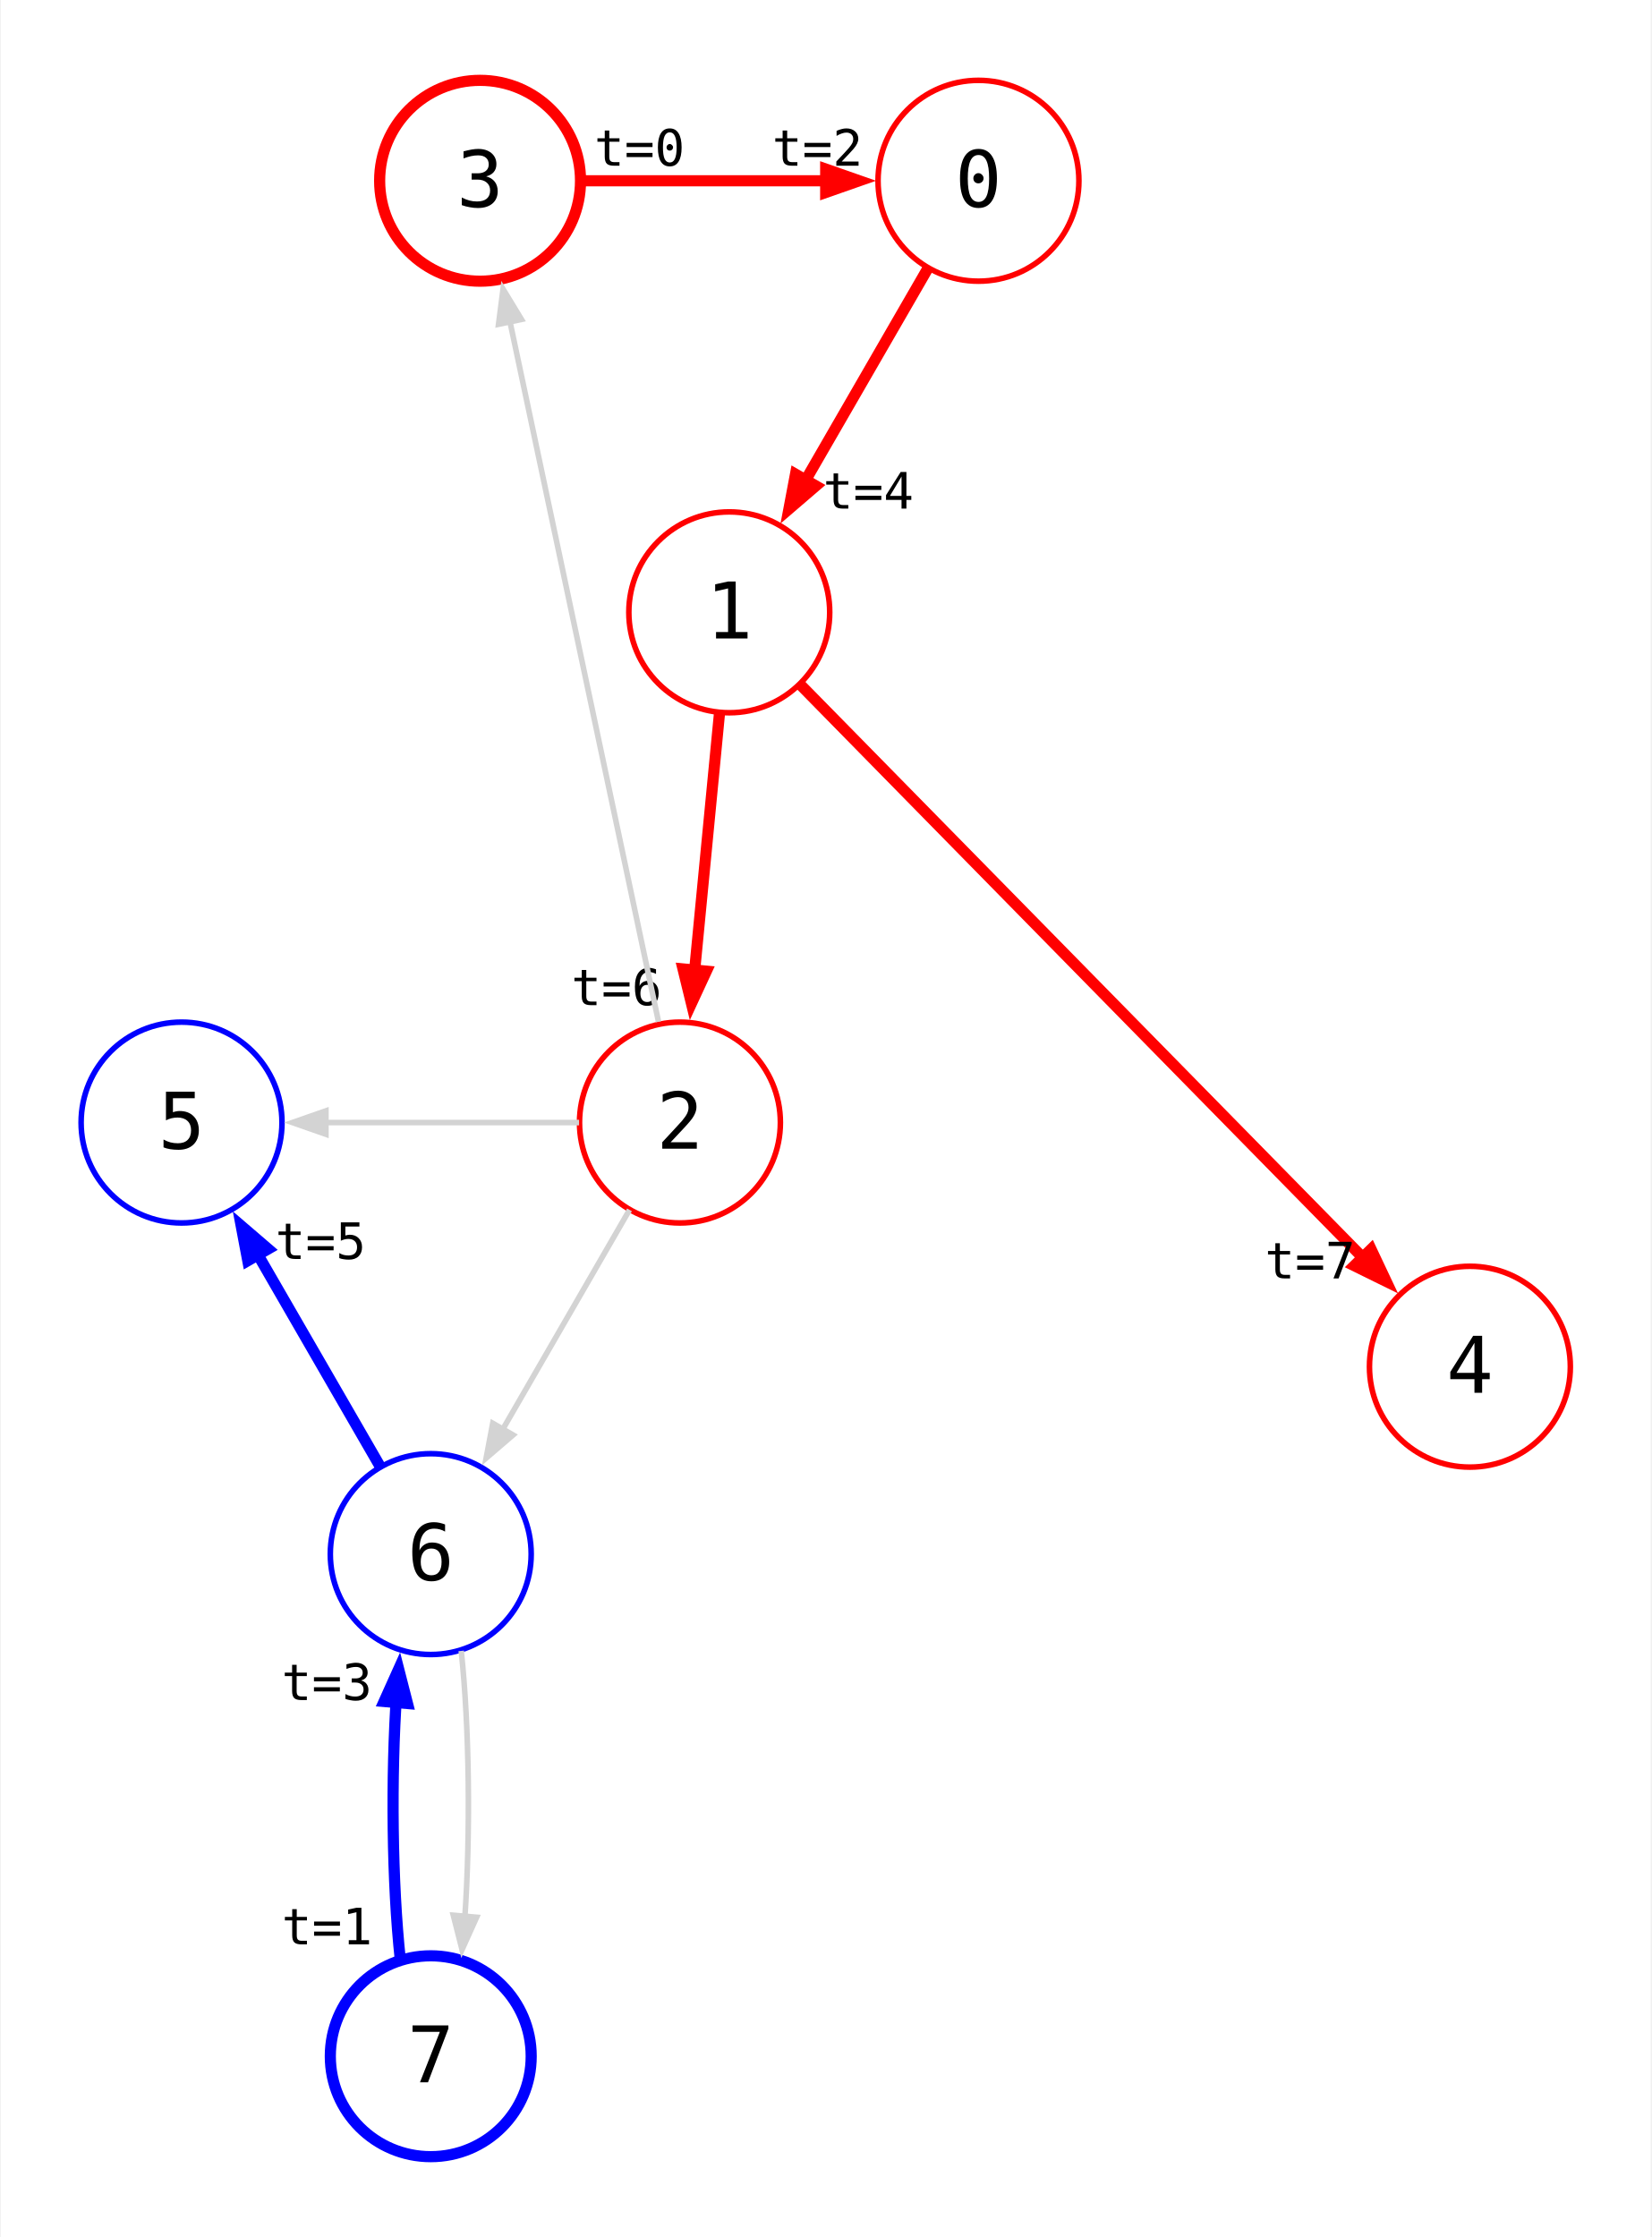
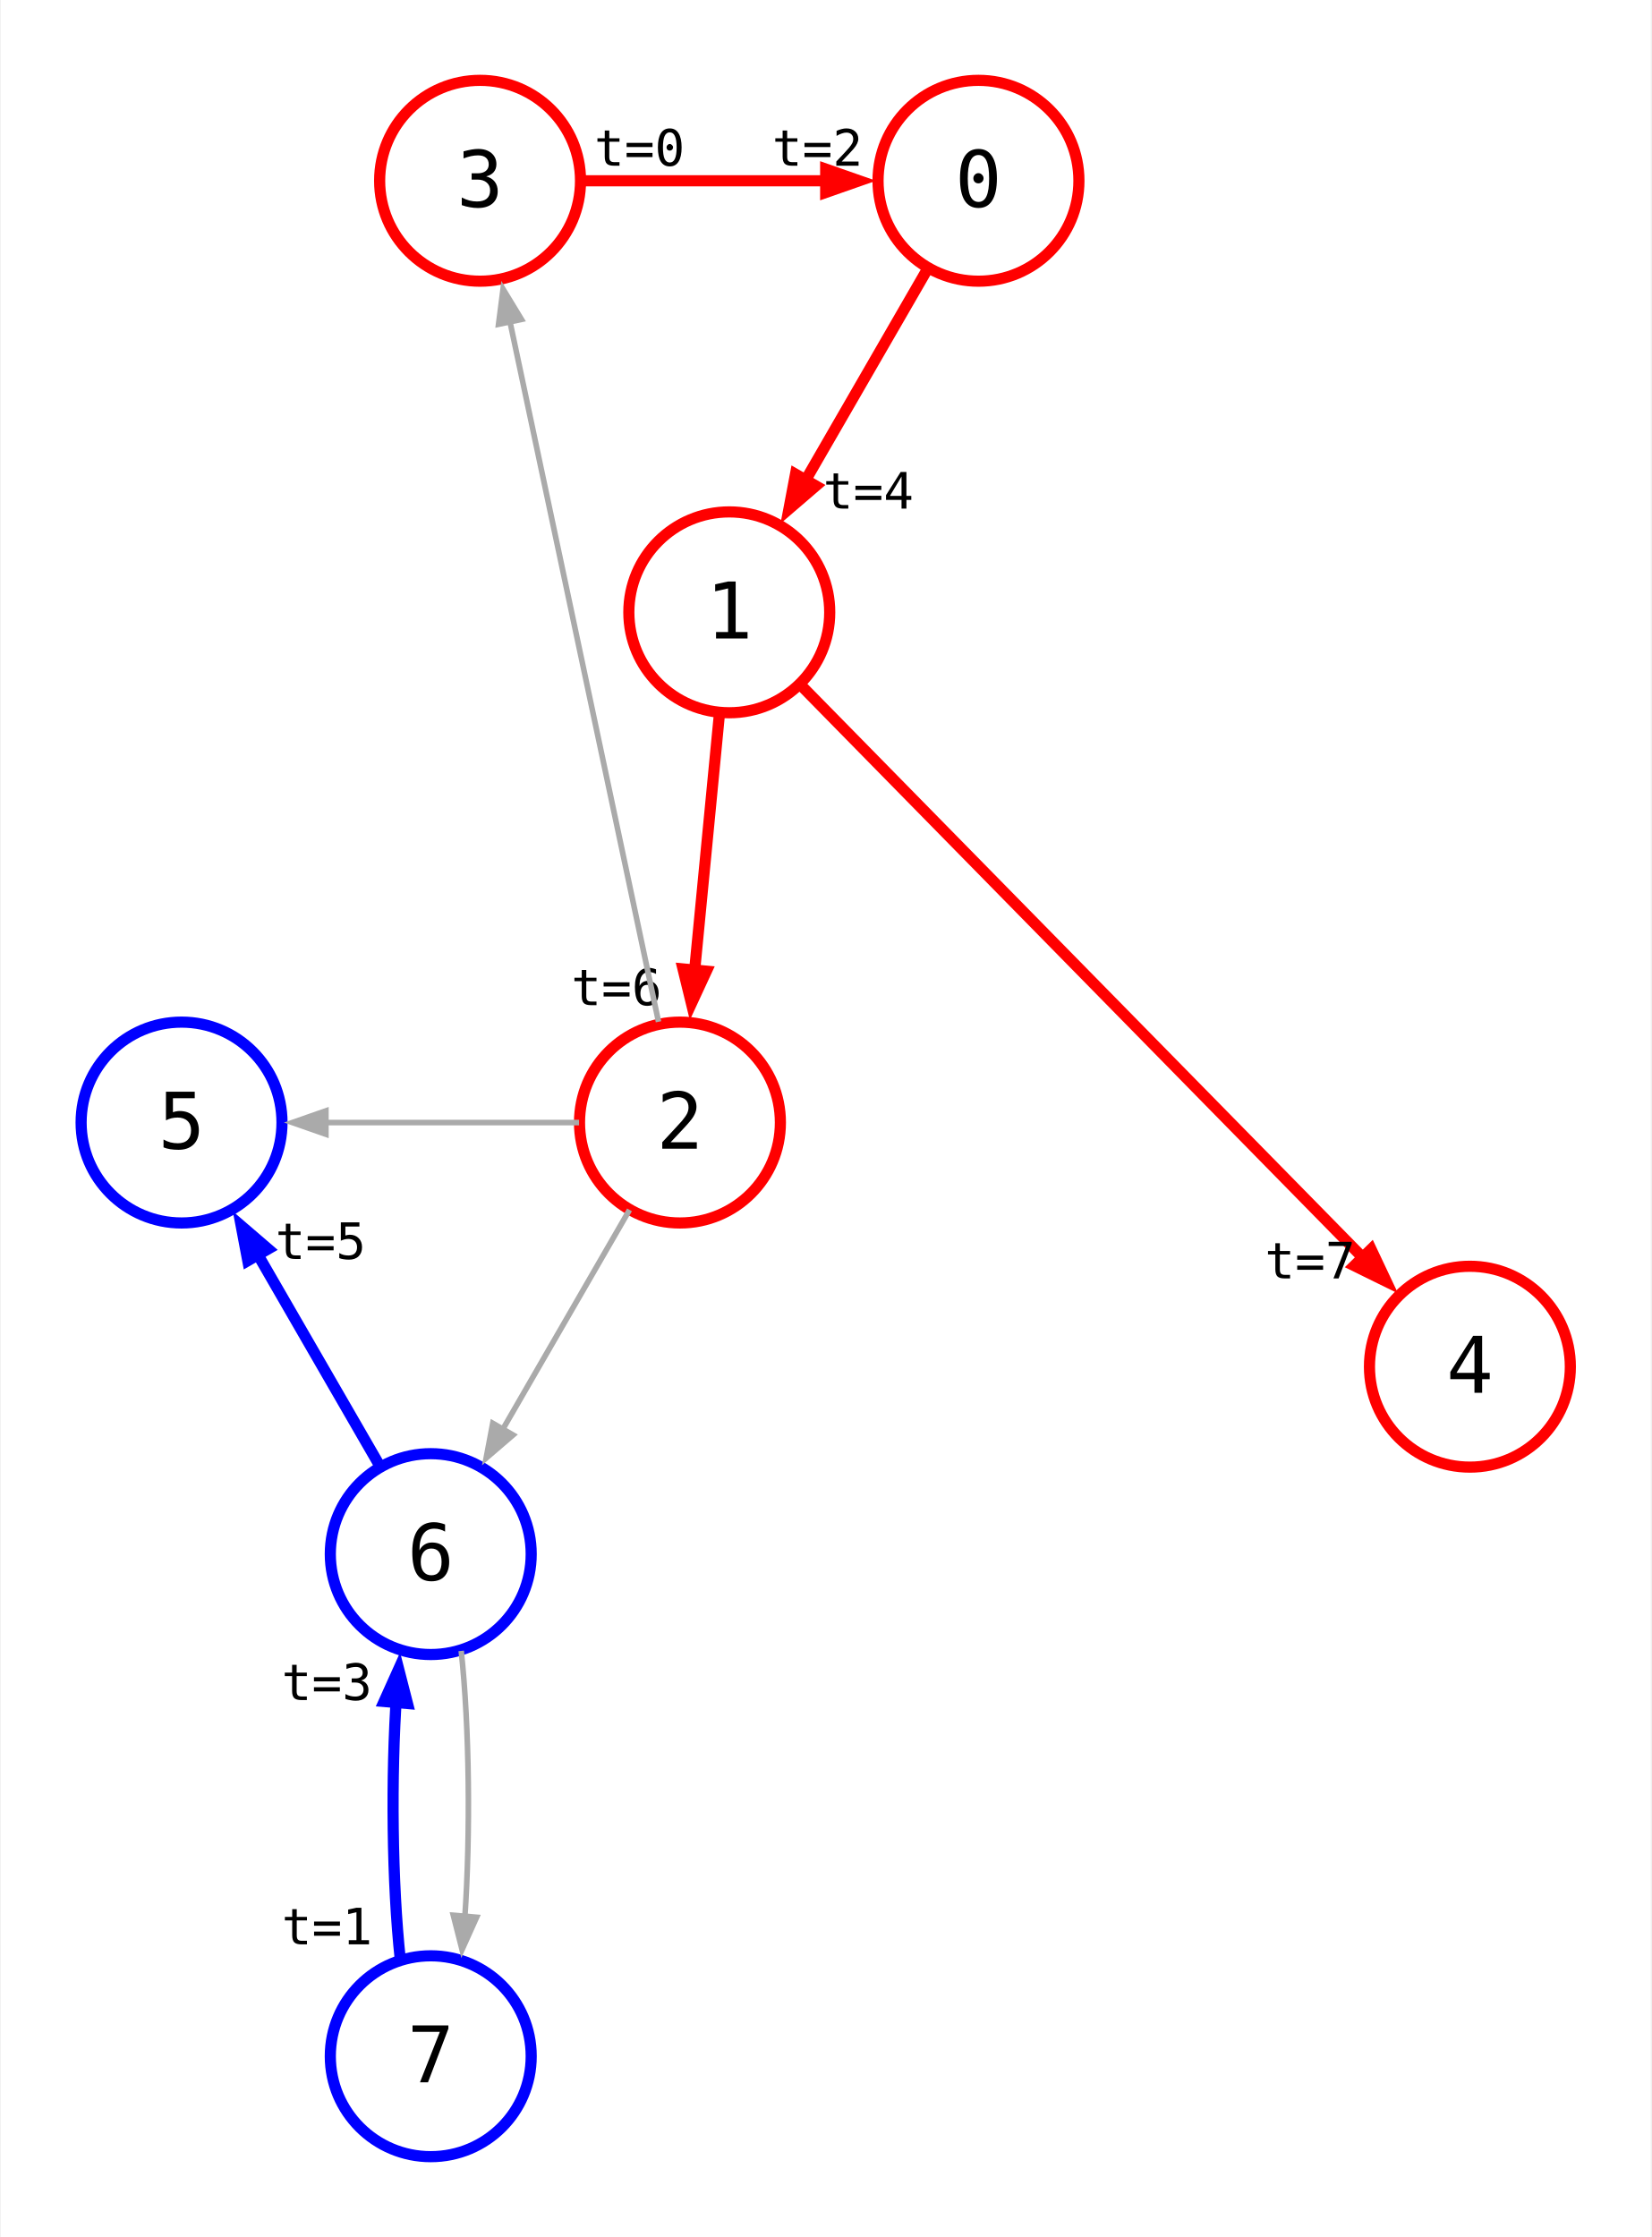
<svg xmlns="http://www.w3.org/2000/svg" width="296pt" height="401pt" viewBox="0.00 0.00 295.69 400.95">
  <g id="graph0" class="graph" transform="scale(1 1) rotate(0) translate(14.4 386.55)">
    <polygon fill="white" stroke="none" points="-14.4,14.4 -14.4,-386.55 281.29,-386.55 281.29,14.4 -14.4,14.4" />
    <g id="node1" class="node">
      <ellipse fill="none" stroke="red" stroke-width="2" cx="71.5" cy="-354.15" rx="18" ry="18" />
      <text text-anchor="middle" x="71.5" y="-349.47" font-family="monospace" font-size="14.00">3</text>
    </g>
    <g id="node2" class="node">
-       <ellipse fill="none" stroke="red" cx="160.82" cy="-354.15" rx="18" ry="18" />
+       <ellipse fill="none" stroke="red" stroke-width="2" cx="160.82" cy="-354.15" rx="18" ry="18" />
      <text text-anchor="middle" x="160.82" y="-349.47" font-family="monospace" font-size="14.00">0</text>
    </g>
    <g id="edge1" class="edge">
      <path fill="none" stroke="red" stroke-width="2" d="M89.58,-354.15C102.68,-354.15 120.6,-354.15 135.18,-354.15" />
      <polygon fill="red" stroke="red" stroke-width="2" points="133.44,-356.25 139.44,-354.15 133.44,-352.05 133.44,-356.25" />
      <text text-anchor="middle" x="131.96" y="-356.85" font-family="monospace" font-size="9.00">t=2 </text>
      <text text-anchor="middle" x="100.08" y="-356.85" font-family="monospace" font-size="9.00">t=0 </text>
    </g>
    <g id="node3" class="node">
-       <ellipse fill="none" stroke="red" cx="116.16" cy="-276.8" rx="18" ry="18" />
+       <ellipse fill="none" stroke="red" stroke-width="2" cx="116.16" cy="-276.8" rx="18" ry="18" />
      <text text-anchor="middle" x="116.16" y="-272.12" font-family="monospace" font-size="14.00">1</text>
    </g>
    <g id="edge2" class="edge">
      <path fill="none" stroke="red" stroke-width="2" d="M151.78,-338.5C145.23,-327.14 136.27,-311.63 128.98,-299" />
      <polygon fill="red" stroke="red" stroke-width="2" points="131.67,-299.46 126.85,-295.32 128.03,-301.56 131.67,-299.46" />
      <text text-anchor="middle" x="141.09" y="-295.39" font-family="monospace" font-size="9.00">   t=4</text>
    </g>
    <g id="node4" class="node">
-       <ellipse fill="none" stroke="red" cx="107.32" cy="-185.35" rx="18" ry="18" />
+       <ellipse fill="none" stroke="red" stroke-width="2" cx="107.32" cy="-185.35" rx="18" ry="18" />
      <text text-anchor="middle" x="107.32" y="-180.67" font-family="monospace" font-size="14.00">2</text>
    </g>
    <g id="edge3" class="edge">
      <path fill="none" stroke="red" stroke-width="2" d="M114.41,-258.73C113.09,-245.04 111.25,-226.06 109.78,-210.83" />
      <polygon fill="red" stroke="red" stroke-width="2" points="112.05,-212.48 109.38,-206.71 107.87,-212.88 112.05,-212.48" />
      <text text-anchor="middle" x="95.96" y="-206.39" font-family="monospace" font-size="9.00">t=6  </text>
    </g>
    <g id="node5" class="node">
-       <ellipse fill="none" stroke="red" cx="248.89" cy="-141.59" rx="18" ry="18" />
+       <ellipse fill="none" stroke="red" stroke-width="2" cx="248.89" cy="-141.59" rx="18" ry="18" />
      <text text-anchor="middle" x="248.89" y="-136.92" font-family="monospace" font-size="14.00">4</text>
    </g>
    <g id="edge4" class="edge">
      <path fill="none" stroke="red" stroke-width="2" d="M128.89,-263.83C152.61,-239.67 203.65,-187.68 230.89,-159.93" />
      <polygon fill="red" stroke="red" stroke-width="2" points="231.18,-162.63 233.89,-156.88 228.18,-159.69 231.18,-162.63" />
      <text text-anchor="middle" x="220.26" y="-157.41" font-family="monospace" font-size="9.00">t=7   </text>
    </g>
    <g id="edge5" class="edge">
-       <path fill="none" stroke="lightgray" d="M103.48,-203.41C97.07,-233.62 84.17,-294.44 76.86,-328.88" />
-       <polygon fill="lightgray" stroke="lightgray" points="74.81,-328.43 75.62,-334.73 78.92,-329.3 74.81,-328.43" />
+       <path fill="none" stroke="#aaaaaa" d="M103.48,-203.41C97.07,-233.62 84.17,-294.44 76.86,-328.88" />
+       <polygon fill="#aaaaaa" stroke="#aaaaaa" points="74.81,-328.43 75.62,-334.73 78.92,-329.3 74.81,-328.43" />
    </g>
    <g id="node7" class="node">
-       <ellipse fill="none" stroke="blue" cx="62.66" cy="-108" rx="18" ry="18" />
+       <ellipse fill="none" stroke="blue" stroke-width="2" cx="62.66" cy="-108" rx="18" ry="18" />
      <text text-anchor="middle" x="62.66" y="-103.33" font-family="monospace" font-size="14.00">6</text>
    </g>
    <g id="edge7" class="edge">
-       <path fill="none" stroke="lightgray" d="M98.28,-169.7C91.72,-158.34 82.77,-142.83 75.47,-130.2" />
-       <polygon fill="lightgray" stroke="lightgray" points="77.41,-129.35 72.59,-125.21 73.77,-131.45 77.41,-129.35" />
+       <path fill="none" stroke="#aaaaaa" d="M98.28,-169.7C91.72,-158.34 82.77,-142.83 75.47,-130.2" />
+       <polygon fill="#aaaaaa" stroke="#aaaaaa" points="77.41,-129.35 72.59,-125.21 73.77,-131.45 77.41,-129.35" />
    </g>
    <g id="node8" class="node">
-       <ellipse fill="none" stroke="blue" cx="18" cy="-185.35" rx="18" ry="18" />
+       <ellipse fill="none" stroke="blue" stroke-width="2" cx="18" cy="-185.35" rx="18" ry="18" />
      <text text-anchor="middle" x="18" y="-180.67" font-family="monospace" font-size="14.00">5</text>
    </g>
    <g id="edge6" class="edge">
-       <path fill="none" stroke="lightgray" d="M89.24,-185.35C76.13,-185.35 58.22,-185.35 43.63,-185.35" />
-       <polygon fill="lightgray" stroke="lightgray" points="43.87,-183.25 37.87,-185.35 43.87,-187.45 43.87,-183.25" />
+       <path fill="none" stroke="#aaaaaa" d="M89.24,-185.35C76.13,-185.35 58.22,-185.35 43.63,-185.35" />
+       <polygon fill="#aaaaaa" stroke="#aaaaaa" points="43.87,-183.25 37.87,-185.35 43.87,-187.45 43.87,-183.25" />
    </g>
    <g id="node6" class="node">
      <ellipse fill="none" stroke="blue" stroke-width="2" cx="62.66" cy="-18" rx="18" ry="18" />
      <text text-anchor="middle" x="62.66" y="-13.32" font-family="monospace" font-size="14.00">7</text>
    </g>
    <g id="edge10" class="edge">
      <path fill="none" stroke="blue" stroke-width="2" d="M57.2,-35.35C55.73,-48.96 55.51,-68.08 56.56,-83.28" />
      <polygon fill="blue" stroke="blue" stroke-width="2" points="54.3,-81.58 56.91,-87.38 58.49,-81.22 54.3,-81.58" />
      <text text-anchor="middle" x="44.05" y="-81.84" font-family="monospace" font-size="9.00">t=3  </text>
      <text text-anchor="middle" x="44.07" y="-38.05" font-family="monospace" font-size="9.00">t=1  </text>
    </g>
    <g id="edge9" class="edge">
-       <path fill="none" stroke="lightgray" d="M68.12,-90.65C69.59,-77.04 69.8,-57.92 68.76,-42.72" />
-       <polygon fill="lightgray" stroke="lightgray" points="70.88,-42.91 68.27,-37.11 66.7,-43.27 70.88,-42.91" />
+       <path fill="none" stroke="#aaaaaa" d="M68.12,-90.65C69.59,-77.04 69.8,-57.92 68.76,-42.72" />
+       <polygon fill="#aaaaaa" stroke="#aaaaaa" points="70.88,-42.91 68.27,-37.11 66.7,-43.27 70.88,-42.91" />
    </g>
    <g id="edge8" class="edge">
      <path fill="none" stroke="blue" stroke-width="2" d="M53.62,-123.65C47.07,-135.01 38.11,-150.52 30.82,-163.15" />
      <polygon fill="blue" stroke="blue" stroke-width="2" points="29.87,-160.59 28.69,-166.83 33.51,-162.69 29.87,-160.59" />
      <text text-anchor="middle" x="42.93" y="-160.9" font-family="monospace" font-size="9.00">   t=5</text>
    </g>
  </g>
</svg>
